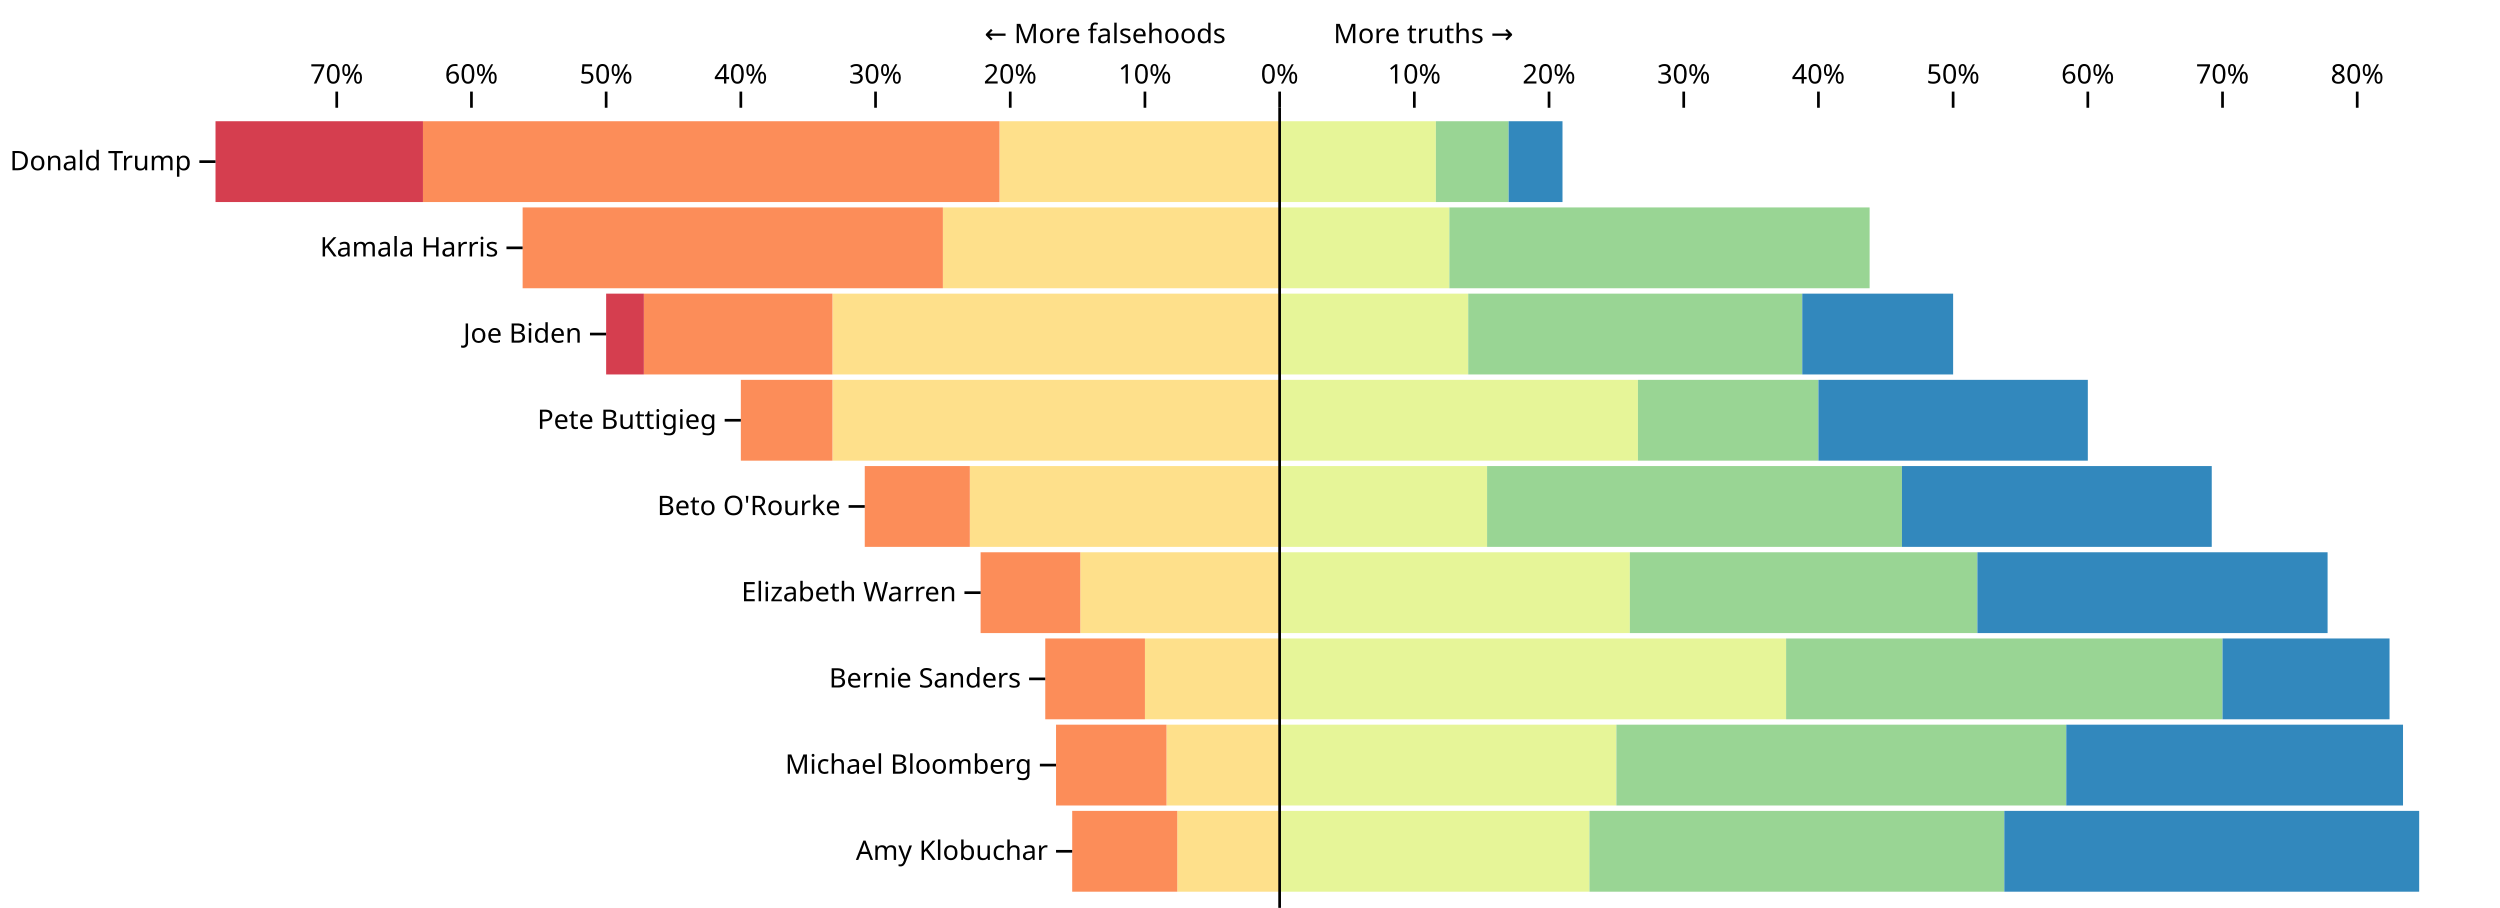
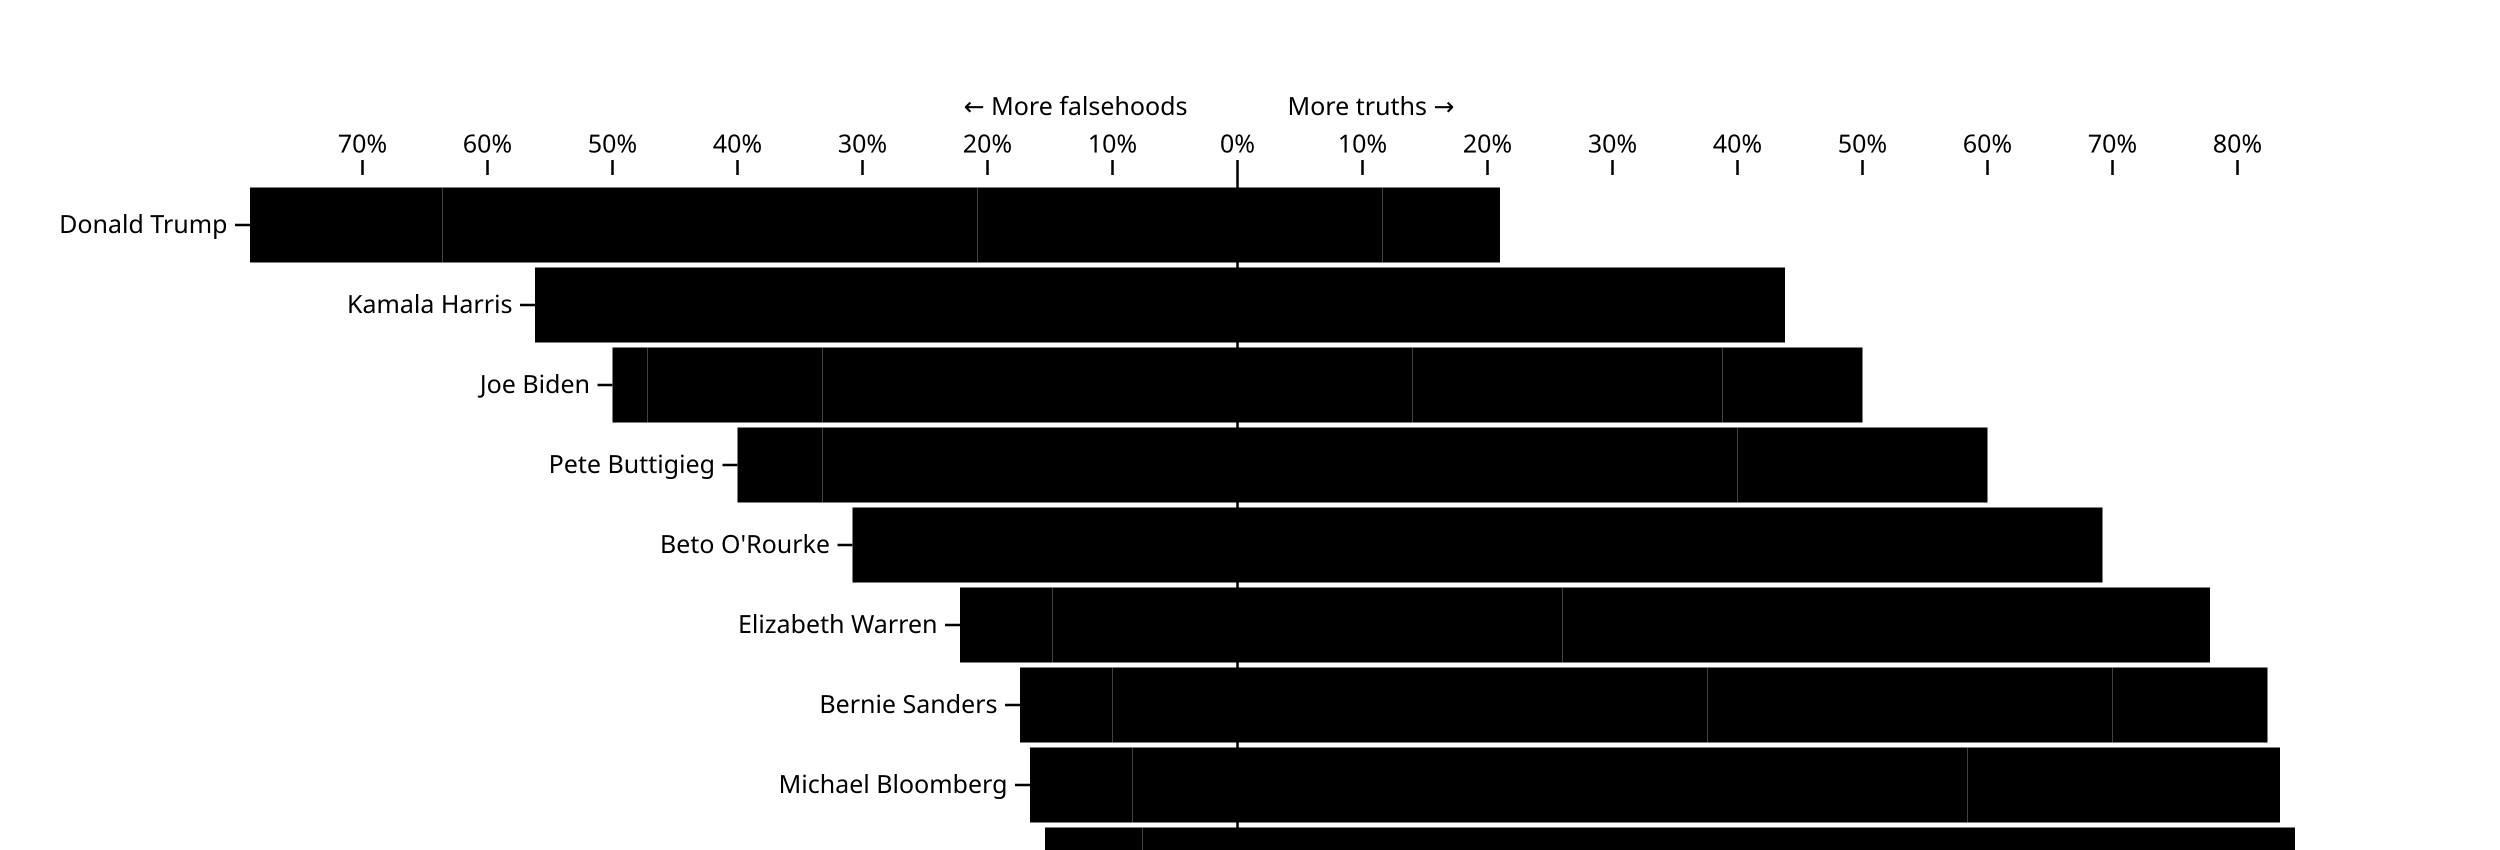
- <svg xmlns="http://www.w3.org/2000/svg" xmlns:xlink="http://www.w3.org/1999/xlink" viewBox="0,0,928,337" style="max-width: 100%; height: auto; font: 10px sans-serif;">
+ <svg xmlns="http://www.w3.org/2000/svg" width="900" height="340" viewBox="-20,-30,1000,340" style="max-width: 100%; height: auto; font: 10px sans-serif;" id="svg">
+   <style>.st0 {max-width: 100%; height: auto; font: 10px sans-serif;}
+ .st1 {fill:#000;}
+ .st2 {fill:#000;}
+ .st3 {fill:#000;}
+ .st4 {fill:#000;}
+ .st5 {fill:#000;}
+ .st6 {fill:#000;}
+ .st7 {fill:none;}
+ .st8 {opacity:1;}
+ .st9 {stroke:currentColor;}
+ .st10 {fill:currentColor;}</style>
  <g>
-     <g fill="#fee08b">
+     <g class="st1">
      <rect x="371" y="45" width="104" height="30">
-                 </rect>
+         </rect>
      <rect x="425" y="237" width="50" height="30">
-                 </rect>
+         </rect>
      <rect x="309" y="109" width="166" height="30">
-                 </rect>
+         </rect>
      <rect x="401" y="205" width="74" height="30">
-                 </rect>
+         </rect>
      <rect x="350" y="77" width="125" height="30">
-                 </rect>
+         </rect>
      <rect x="309" y="141" width="166" height="30">
-                 </rect>
+         </rect>
      <rect x="437" y="301" width="38" height="30">
-                 </rect>
+         </rect>
      <rect x="360" y="173" width="115" height="30">
-                 </rect>
+         </rect>
      <rect x="433" y="269" width="42" height="30">
-                 </rect>
-     </g>
-     <g fill="#fc8d59">
+         </rect>
+     </g>
+     <g class="st2">
      <rect x="157" y="45" width="214" height="30">
-                 </rect>
+         </rect>
      <rect x="388" y="237" width="37" height="30">
-                 </rect>
+         </rect>
      <rect x="239" y="109" width="70" height="30">
-                 </rect>
+         </rect>
      <rect x="364" y="205" width="37" height="30">
-                 </rect>
+         </rect>
      <rect x="194" y="77" width="156" height="30">
-                 </rect>
+         </rect>
      <rect x="275" y="141" width="34" height="30">
-                 </rect>
+         </rect>
      <rect x="398" y="301" width="39" height="30">
-                 </rect>
+         </rect>
      <rect x="321" y="173" width="39" height="30">
-                 </rect>
+         </rect>
      <rect x="392" y="269" width="41" height="30">
-                 </rect>
-     </g>
-     <g fill="#d53e4f">
+         </rect>
+     </g>
+     <g class="st3">
      <rect x="80" y="45" width="77" height="30">
-                 </rect>
+         </rect>
      <rect x="475" y="237" width="0" height="30">
-                 </rect>
+         </rect>
      <rect x="225" y="109" width="14" height="30">
-                 </rect>
+         </rect>
      <rect x="475" y="205" width="0" height="30">
-                 </rect>
+         </rect>
      <rect x="475" y="77" width="0" height="30">
-                 </rect>
+         </rect>
      <rect x="475" y="141" width="0" height="30">
-                 </rect>
+         </rect>
      <rect x="475" y="301" width="0" height="30">
-                 </rect>
+         </rect>
      <rect x="475" y="173" width="0" height="30">
-                 </rect>
+         </rect>
      <rect x="475" y="269" width="0" height="30">
-                 </rect>
-     </g>
-     <g fill="#e6f598">
+         </rect>
+     </g>
+     <g class="st4">
      <rect x="475" y="45" width="58" height="30">
-                 </rect>
+         </rect>
      <rect x="475" y="237" width="188" height="30">
-                 </rect>
+         </rect>
      <rect x="475" y="109" width="70" height="30">
-                 </rect>
+         </rect>
      <rect x="475" y="205" width="130" height="30">
-                 </rect>
+         </rect>
      <rect x="475" y="77" width="63" height="30">
-                 </rect>
+         </rect>
      <rect x="475" y="141" width="133" height="30">
-                 </rect>
+         </rect>
      <rect x="475" y="301" width="115" height="30">
-                 </rect>
+         </rect>
      <rect x="475" y="173" width="77" height="30">
-                 </rect>
+         </rect>
      <rect x="475" y="269" width="125" height="30">
-                 </rect>
-     </g>
-     <g fill="#99d594">
+         </rect>
+     </g>
+     <g class="st5">
      <rect x="533" y="45" width="27" height="30">
-                 </rect>
+         </rect>
      <rect x="663" y="237" width="162" height="30">
-                 </rect>
+         </rect>
      <rect x="545" y="109" width="124" height="30">
-                 </rect>
+         </rect>
      <rect x="605" y="205" width="129" height="30">
-                 </rect>
+         </rect>
      <rect x="538" y="77" width="156" height="30">
-                 </rect>
+         </rect>
      <rect x="608" y="141" width="67" height="30">
-                 </rect>
+         </rect>
      <rect x="590" y="301" width="154" height="30">
-                 </rect>
+         </rect>
      <rect x="552" y="173" width="154" height="30">
-                 </rect>
+         </rect>
      <rect x="600" y="269" width="167" height="30">
-                 </rect>
-     </g>
-     <g fill="#3288bd">
+         </rect>
+     </g>
+     <g class="st6">
      <rect x="560" y="45" width="20" height="30">
-                 </rect>
+         </rect>
      <rect x="825" y="237" width="62" height="30">
-                 </rect>
+         </rect>
      <rect x="669" y="109" width="56" height="30">
-                 </rect>
+         </rect>
      <rect x="734" y="205" width="130" height="30">
-                 </rect>
+         </rect>
      <rect x="475" y="77" width="0" height="30">
-                 </rect>
+         </rect>
      <rect x="675" y="141" width="100" height="30">
-                 </rect>
+         </rect>
      <rect x="744" y="301" width="154" height="30">
-                 </rect>
+         </rect>
      <rect x="706" y="173" width="115" height="30">
-                 </rect>
+         </rect>
      <rect x="767" y="269" width="125" height="30">
-                 </rect>
-     </g>
-   </g>
-   <g transform="translate(0,40)" fill="none" font-size="10" font-family="sans-serif" text-anchor="middle">
-     <g class="tick" opacity="1" transform="translate(125,0)">
-       <line stroke="currentColor" y2="-6" />
-       <text fill="currentColor" y="-9" dy="0em">70%</text>
-     </g>
-     <g class="tick" opacity="1" transform="translate(175,0)">
-       <line stroke="currentColor" y2="-6" />
-       <text fill="currentColor" y="-9" dy="0em">60%</text>
-     </g>
-     <g class="tick" opacity="1" transform="translate(225,0)">
-       <line stroke="currentColor" y2="-6" />
-       <text fill="currentColor" y="-9" dy="0em">50%</text>
-     </g>
-     <g class="tick" opacity="1" transform="translate(275,0)">
-       <line stroke="currentColor" y2="-6" />
-       <text fill="currentColor" y="-9" dy="0em">40%</text>
-     </g>
-     <g class="tick" opacity="1" transform="translate(325,0)">
-       <line stroke="currentColor" y2="-6" />
-       <text fill="currentColor" y="-9" dy="0em">30%</text>
-     </g>
-     <g class="tick" opacity="1" transform="translate(375,0)">
-       <line stroke="currentColor" y2="-6" />
-       <text fill="currentColor" y="-9" dy="0em">20%</text>
-     </g>
-     <g class="tick" opacity="1" transform="translate(425,0)">
-       <line stroke="currentColor" y2="-6" />
-       <text fill="currentColor" y="-9" dy="0em">10%</text>
-     </g>
-     <g class="tick" opacity="1" transform="translate(475,0)">
-       <line stroke="currentColor" y2="-6" />
-       <text fill="currentColor" y="-9" dy="0em">0%</text>
-     </g>
-     <g class="tick" opacity="1" transform="translate(525,0)">
-       <line stroke="currentColor" y2="-6" />
-       <text fill="currentColor" y="-9" dy="0em">10%</text>
-     </g>
-     <g class="tick" opacity="1" transform="translate(575,0)">
-       <line stroke="currentColor" y2="-6" />
-       <text fill="currentColor" y="-9" dy="0em">20%</text>
-     </g>
-     <g class="tick" opacity="1" transform="translate(625,0)">
-       <line stroke="currentColor" y2="-6" />
-       <text fill="currentColor" y="-9" dy="0em">30%</text>
-     </g>
-     <g class="tick" opacity="1" transform="translate(675,0)">
-       <line stroke="currentColor" y2="-6" />
-       <text fill="currentColor" y="-9" dy="0em">40%</text>
-     </g>
-     <g class="tick" opacity="1" transform="translate(725,0)">
-       <line stroke="currentColor" y2="-6" />
-       <text fill="currentColor" y="-9" dy="0em">50%</text>
-     </g>
-     <g class="tick" opacity="1" transform="translate(775,0)">
-       <line stroke="currentColor" y2="-6" />
-       <text fill="currentColor" y="-9" dy="0em">60%</text>
-     </g>
-     <g class="tick" opacity="1" transform="translate(825,0)">
-       <line stroke="currentColor" y2="-6" />
-       <text fill="currentColor" y="-9" dy="0em">70%</text>
-     </g>
-     <g class="tick" opacity="1" transform="translate(875,0)">
-       <line stroke="currentColor" y2="-6" />
-       <text fill="currentColor" y="-9" dy="0em">80%</text>
-     </g>
-     <text x="495" y="-24" fill="currentColor" text-anchor="start">More truths →</text>
-     <text x="455" y="-24" fill="currentColor" text-anchor="end">← More falsehoods</text>
-   </g>
-   <g fill="none" font-size="10" font-family="sans-serif" text-anchor="end">
-     <path class="domain" stroke="currentColor" d="M0,40V337" transform="translate(475,0)" />
-     <g class="tick" opacity="1" transform="translate(80,60)">
-       <line stroke="currentColor" x2="-6" />
-       <text fill="currentColor" x="-9" dy="0.32em">Donald Trump</text>
-     </g>
-     <g class="tick" opacity="1" transform="translate(194,92)">
-       <line stroke="currentColor" x2="-6" />
-       <text fill="currentColor" x="-9" dy="0.32em">Kamala Harris</text>
-     </g>
-     <g class="tick" opacity="1" transform="translate(225,124)">
-       <line stroke="currentColor" x2="-6" />
-       <text fill="currentColor" x="-9" dy="0.32em">Joe Biden</text>
-     </g>
-     <g class="tick" opacity="1" transform="translate(275,156)">
-       <line stroke="currentColor" x2="-6" />
-       <text fill="currentColor" x="-9" dy="0.32em">Pete Buttigieg</text>
-     </g>
-     <g class="tick" opacity="1" transform="translate(321,188)">
-       <line stroke="currentColor" x2="-6" />
-       <text fill="currentColor" x="-9" dy="0.32em">Beto O'Rourke</text>
-     </g>
-     <g class="tick" opacity="1" transform="translate(364,220)">
-       <line stroke="currentColor" x2="-6" />
-       <text fill="currentColor" x="-9" dy="0.32em">Elizabeth Warren</text>
-     </g>
-     <g class="tick" opacity="1" transform="translate(388,252)">
-       <line stroke="currentColor" x2="-6" />
-       <text fill="currentColor" x="-9" dy="0.32em">Bernie Sanders</text>
-     </g>
-     <g class="tick" opacity="1" transform="translate(392,284)">
-       <line stroke="currentColor" x2="-6" />
-       <text fill="currentColor" x="-9" dy="0.32em">Michael Bloomberg</text>
-     </g>
-     <g class="tick" opacity="1" transform="translate(398,316)">
-       <line stroke="currentColor" x2="-6" />
-       <text fill="currentColor" x="-9" dy="0.32em">Amy Klobuchar</text>
+         </rect>
+     </g>
+   </g>
+   <g transform="translate(0,40)" font-size="10" font-family="sans-serif" text-anchor="middle" class="st7">
+     <g class="st8" transform="translate(125,0)">
+       <line y2="-6" class="st9" />
+       <text y="-9" dy="0em" class="st10">70%</text>
+     </g>
+     <g class="st8" transform="translate(175,0)">
+       <line y2="-6" class="st9" />
+       <text y="-9" dy="0em" class="st10">60%</text>
+     </g>
+     <g class="st8" transform="translate(225,0)">
+       <line y2="-6" class="st9" />
+       <text y="-9" dy="0em" class="st10">50%</text>
+     </g>
+     <g class="st8" transform="translate(275,0)">
+       <line y2="-6" class="st9" />
+       <text y="-9" dy="0em" class="st10">40%</text>
+     </g>
+     <g class="st8" transform="translate(325,0)">
+       <line y2="-6" class="st9" />
+       <text y="-9" dy="0em" class="st10">30%</text>
+     </g>
+     <g class="st8" transform="translate(375,0)">
+       <line y2="-6" class="st9" />
+       <text y="-9" dy="0em" class="st10">20%</text>
+     </g>
+     <g class="st8" transform="translate(425,0)">
+       <line y2="-6" class="st9" />
+       <text y="-9" dy="0em" class="st10">10%</text>
+     </g>
+     <g class="st8" transform="translate(475,0)">
+       <line y2="-6" class="st9" />
+       <text y="-9" dy="0em" class="st10">0%</text>
+     </g>
+     <g class="st8" transform="translate(525,0)">
+       <line y2="-6" class="st9" />
+       <text y="-9" dy="0em" class="st10">10%</text>
+     </g>
+     <g class="st8" transform="translate(575,0)">
+       <line y2="-6" class="st9" />
+       <text y="-9" dy="0em" class="st10">20%</text>
+     </g>
+     <g class="st8" transform="translate(625,0)">
+       <line y2="-6" class="st9" />
+       <text y="-9" dy="0em" class="st10">30%</text>
+     </g>
+     <g class="st8" transform="translate(675,0)">
+       <line y2="-6" class="st9" />
+       <text y="-9" dy="0em" class="st10">40%</text>
+     </g>
+     <g class="st8" transform="translate(725,0)">
+       <line y2="-6" class="st9" />
+       <text y="-9" dy="0em" class="st10">50%</text>
+     </g>
+     <g class="st8" transform="translate(775,0)">
+       <line y2="-6" class="st9" />
+       <text y="-9" dy="0em" class="st10">60%</text>
+     </g>
+     <g class="st8" transform="translate(825,0)">
+       <line y2="-6" class="st9" />
+       <text y="-9" dy="0em" class="st10">70%</text>
+     </g>
+     <g class="st8" transform="translate(875,0)">
+       <line y2="-6" class="st9" />
+       <text y="-9" dy="0em" class="st10">80%</text>
+     </g>
+     <text x="495" y="-24" text-anchor="start" class="st10">More truths →</text>
+     <text x="455" y="-24" text-anchor="end" class="st10">← More falsehoods</text>
+   </g>
+   <g font-size="10" font-family="sans-serif" text-anchor="end" class="st7">
+     <path class="st9" d="M0,40V337" transform="translate(475,0)" />
+     <g class="st8" transform="translate(80,60)">
+       <line x2="-6" class="st9" />
+       <text x="-9" dy="0.32em" class="st10">Donald Trump</text>
+     </g>
+     <g class="st8" transform="translate(194,92)">
+       <line x2="-6" class="st9" />
+       <text x="-9" dy="0.32em" class="st10">Kamala Harris</text>
+     </g>
+     <g class="st8" transform="translate(225,124)">
+       <line x2="-6" class="st9" />
+       <text x="-9" dy="0.32em" class="st10">Joe Biden</text>
+     </g>
+     <g class="st8" transform="translate(275,156)">
+       <line x2="-6" class="st9" />
+       <text x="-9" dy="0.32em" class="st10">Pete Buttigieg</text>
+     </g>
+     <g class="st8" transform="translate(321,188)">
+       <line x2="-6" class="st9" />
+       <text x="-9" dy="0.32em" class="st10">Beto O'Rourke</text>
+     </g>
+     <g class="st8" transform="translate(364,220)">
+       <line x2="-6" class="st9" />
+       <text x="-9" dy="0.32em" class="st10">Elizabeth Warren</text>
+     </g>
+     <g class="st8" transform="translate(388,252)">
+       <line x2="-6" class="st9" />
+       <text x="-9" dy="0.32em" class="st10">Bernie Sanders</text>
+     </g>
+     <g class="st8" transform="translate(392,284)">
+       <line x2="-6" class="st9" />
+       <text x="-9" dy="0.32em" class="st10">Michael Bloomberg</text>
+     </g>
+     <g class="st8" transform="translate(398,316)">
+       <line x2="-6" class="st9" />
+       <text x="-9" dy="0.32em" class="st10">Amy Klobuchar</text>
    </g>
  </g>
  <g>
    <text transform="translate(0, 400)">
            This chart stacks negative categories to the left and positive categories to the right. Inspired by Robert
            Mann, the truthfulness of presidential candidates is assessed here by PolitiFact. For reasons to avoid this
            chart form, see Rost Aisch.
        </text>
-     <a transform="translate(0, 400)" xlink:href="https://observablehq.com/@d3/diverging-stacked-bar-chart/2?intent=fork">
-       <text>url</text>
-     </a>
  </g>
</svg>
